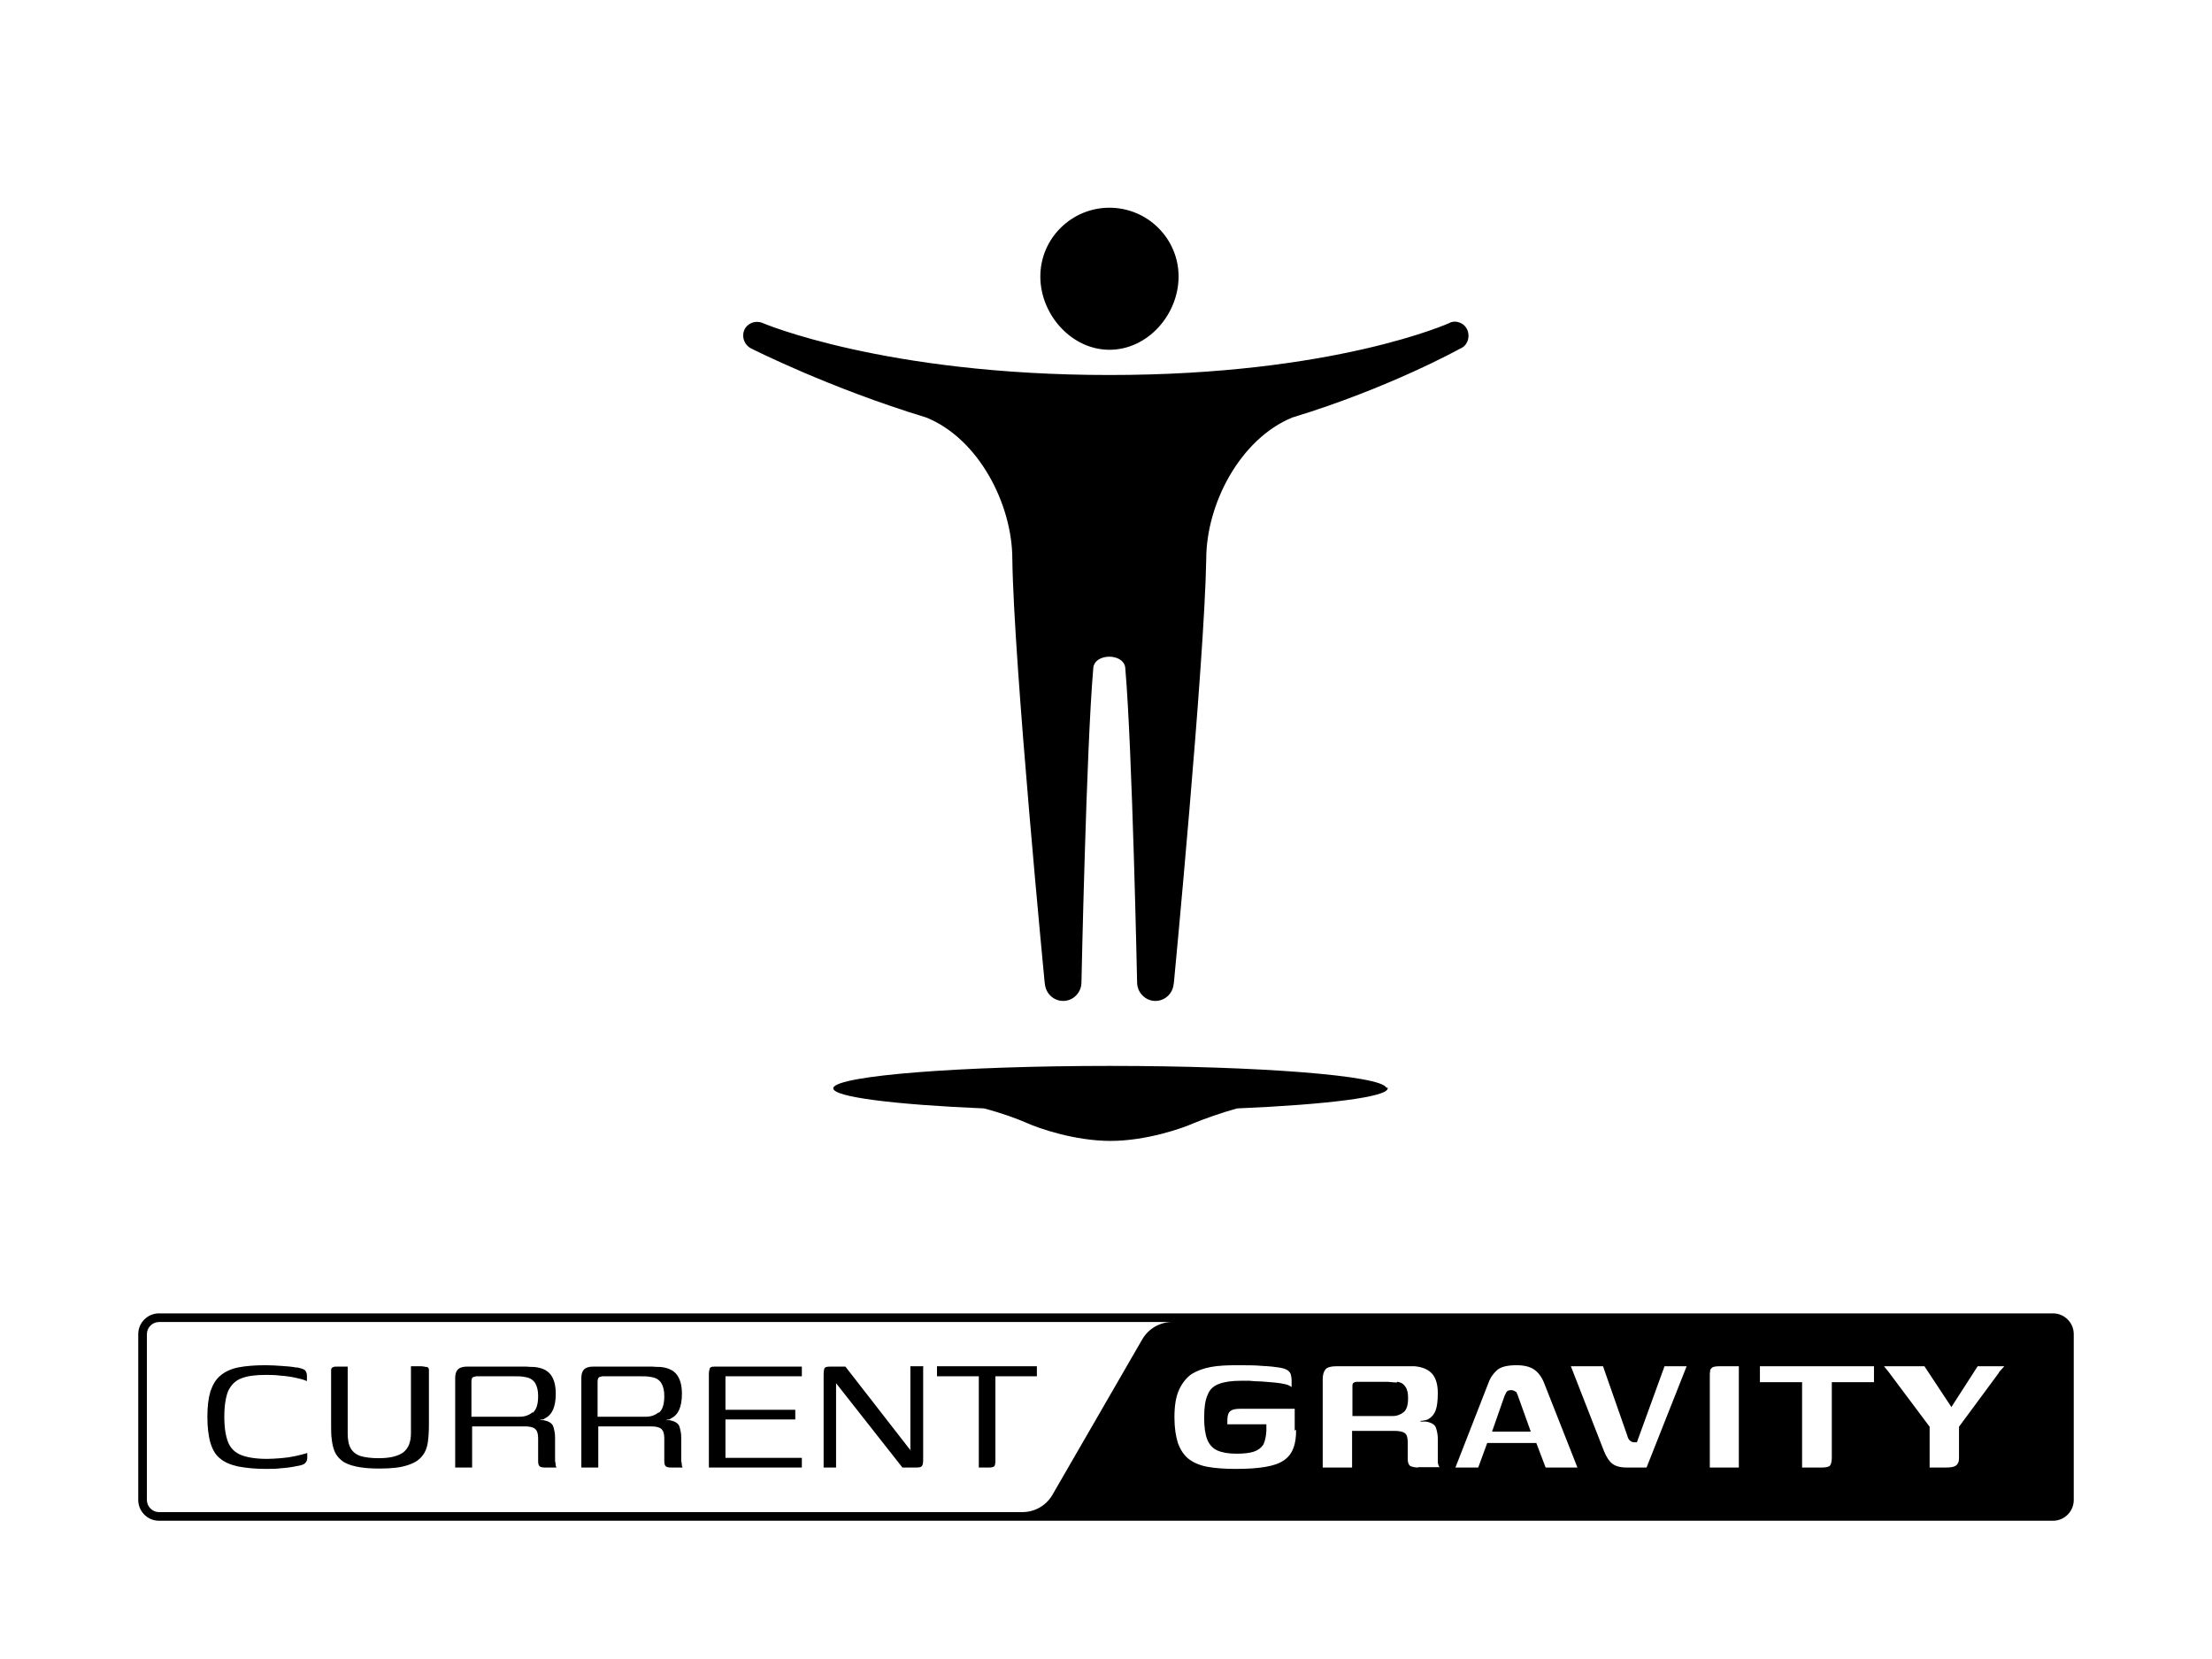
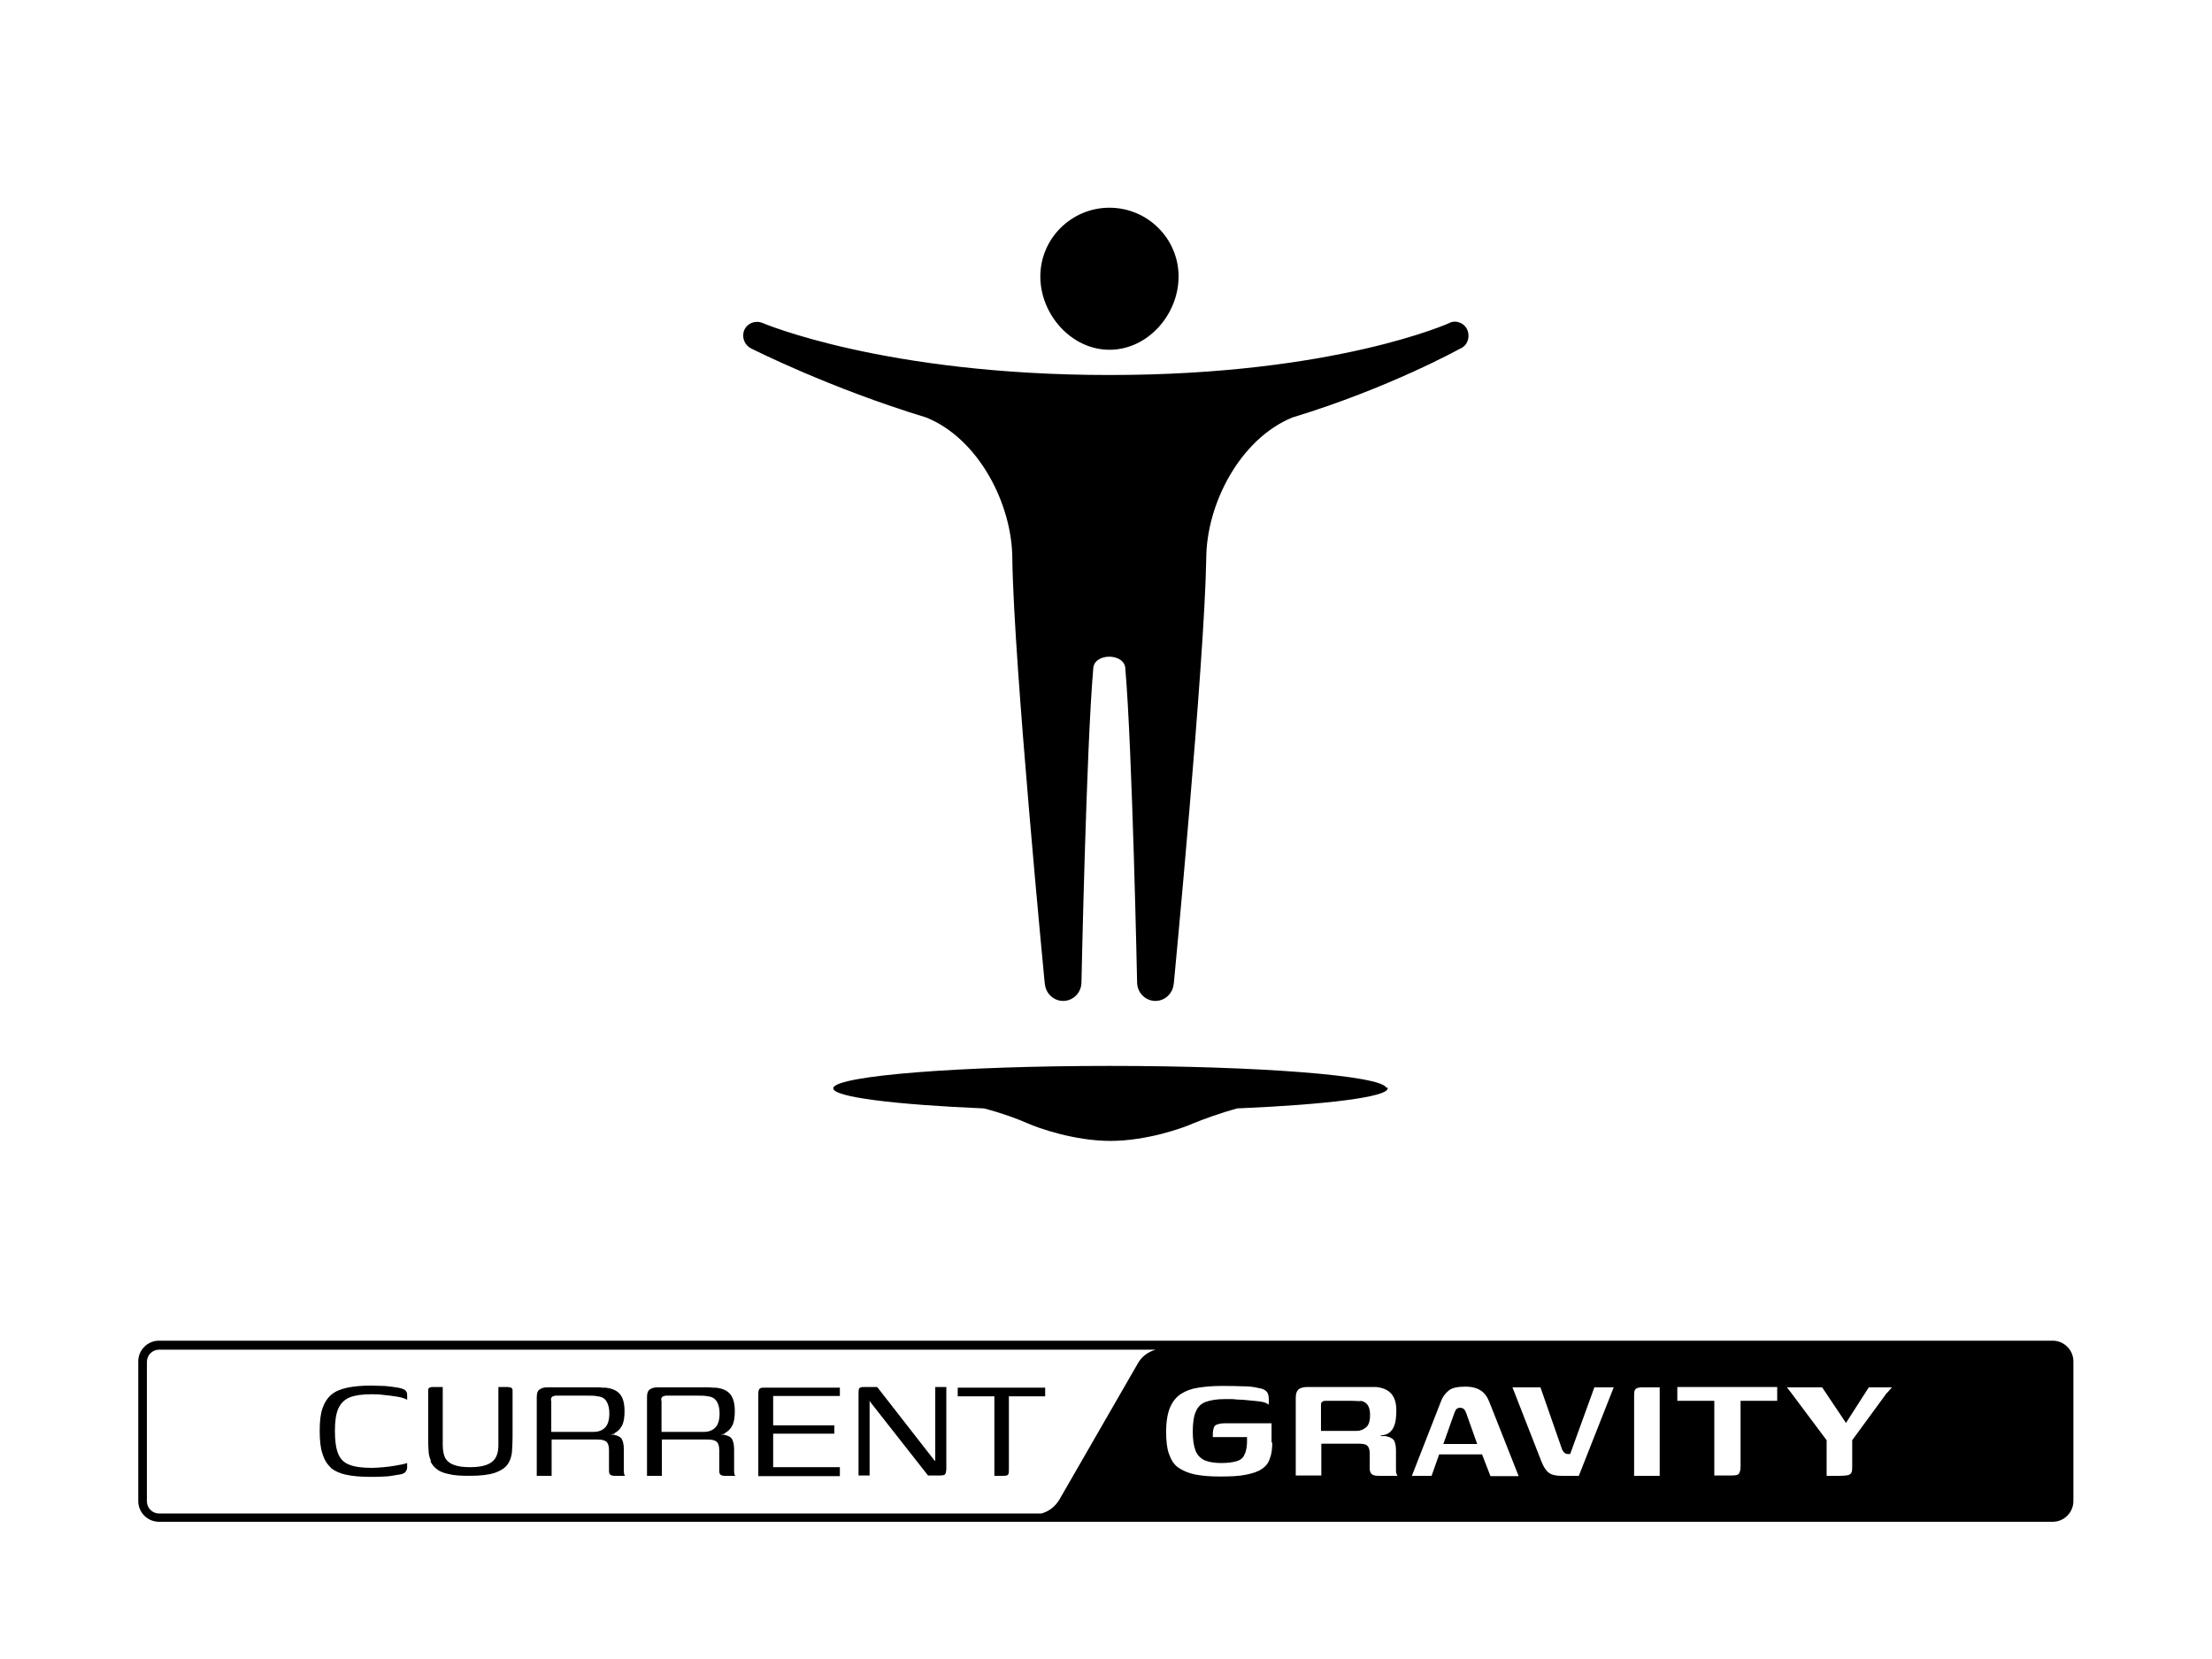
<svg xmlns="http://www.w3.org/2000/svg" id="logo_large" data-name="logo large" viewBox="0 0 64 48">
-   <path d="M16.06,42.3v-.72c0-.1-.02-.2-.05-.3-.03-.1-.13-.16-.29-.19h-.11s.06-.02.09-.02c.03,0,.05-.02.06-.03.11-.05.19-.14.24-.25.05-.11.08-.27.08-.46,0-.25-.05-.43-.15-.56-.1-.13-.26-.2-.48-.22-.06,0-.13,0-.23-.01-.1,0-.21,0-.33,0h-.39c-.13,0-.26,0-.39,0s-.24,0-.35,0-.19,0-.25,0c-.12,0-.21.03-.26.08-.05.05-.08.13-.08.25v2.59h.49v-1.19c.24,0,.46,0,.66,0h.86c.14,0,.24.02.3.07.06.05.09.14.09.27v.67c0,.08.02.13.05.15.03.02.08.03.14.03h.34s-.01-.02-.02-.05c0-.03-.01-.06-.01-.11ZM15.41,40.86c-.11.09-.23.13-.37.13h-.7c-.15,0-.29,0-.42,0-.13,0-.22,0-.28,0v-1.02c0-.07.02-.12.06-.13.04-.01.07-.02.08-.02.06,0,.15,0,.27,0,.12,0,.25,0,.39,0s.28,0,.41,0c.13,0,.24,0,.33.02.14.02.23.07.3.17.06.1.09.22.09.38,0,.24-.05.4-.16.49ZM19.71,42.3v-.72c0-.1-.02-.2-.05-.3-.03-.1-.13-.16-.29-.19h-.11s.06-.02.09-.02c.03,0,.05-.02.06-.03.11-.05.19-.14.24-.25.05-.11.08-.27.08-.46,0-.25-.05-.43-.15-.56-.1-.13-.26-.2-.48-.22-.06,0-.13,0-.23-.01-.1,0-.21,0-.33,0h-.39c-.13,0-.26,0-.39,0s-.24,0-.35,0-.19,0-.25,0c-.12,0-.21.03-.26.08-.05.05-.08.13-.08.25v2.59h.49v-1.19c.24,0,.46,0,.66,0h.86c.14,0,.24.02.3.07.06.05.09.14.09.27v.67c0,.08.02.13.05.15.03.02.08.03.14.03h.34s-.01-.02-.02-.05c0-.03-.01-.06-.01-.11ZM19.06,40.86c-.11.09-.23.13-.37.13h-.7c-.15,0-.29,0-.42,0-.13,0-.22,0-.28,0v-1.02c0-.07.02-.12.06-.13.04-.01.07-.02.08-.02.06,0,.15,0,.27,0,.12,0,.25,0,.39,0s.28,0,.41,0c.13,0,.24,0,.33.02.14.02.23.07.3.17.06.1.09.22.09.38,0,.24-.05.4-.16.49ZM26.37,41.97h-.02s-1.89-2.43-1.89-2.43h-.43c-.09,0-.15.01-.17.04-.02.03-.03.1-.03.22v2.66h.36v-2.47.03s1.92,2.44,1.92,2.44h.39c.09,0,.15-.01.17-.04.03-.03.04-.09.04-.2v-2.55s0-.06,0-.09c0-.03,0-.04.01-.05h-.38v2.43ZM40.42,40c-.07,0-.16-.01-.27-.02-.11,0-.22,0-.34,0s-.23,0-.33,0c-.1,0-.18,0-.23,0,0,0-.03,0-.07.02-.04.01-.05.05-.05.1v.87c.05,0,.13,0,.24,0,.11,0,.22,0,.35,0,.13,0,.24,0,.35,0h.23c.12,0,.22-.04.31-.11.09-.07.13-.21.13-.41,0-.14-.02-.25-.08-.33-.05-.08-.13-.13-.24-.14ZM20.54,39.58s-.03.08-.03.16v2.72h2.69v-.28h-2.21v-1.11h2.02v-.28h-2.02v-.97h2.21v-.28h-2.52c-.07,0-.12.01-.14.04ZM27.11,39.82h1.21v2.64h.31c.08,0,.12-.02.14-.04.02-.03.03-.08.03-.17v-2.43h1.2v-.29h-2.89v.29ZM12.32,39.55s-.08-.02-.14-.02h-.29v1.93c0,.26-.07.44-.22.56-.15.11-.38.17-.71.17-.21,0-.38-.02-.52-.06-.13-.04-.23-.12-.29-.22-.06-.1-.09-.25-.09-.44v-1.93h-.3c-.06,0-.1,0-.13.02-.03.01-.05.04-.05.08s0,.09,0,.16v1.46c0,.14,0,.27.02.39.01.12.04.24.08.34.04.1.11.19.21.27.1.08.23.13.41.17.18.04.4.06.68.06.35,0,.62-.03.82-.1.19-.06.33-.15.42-.27.09-.11.14-.25.16-.4s.03-.32.03-.51v-1.42c0-.07,0-.12,0-.16,0-.04-.02-.06-.05-.08ZM8.59,39.57c-.15-.03-.3-.04-.45-.05-.15-.01-.3-.02-.45-.02-.31,0-.56.02-.78.06-.21.04-.39.12-.52.23-.14.11-.23.26-.3.46-.06.2-.09.44-.09.74s.03.56.09.76c.06.2.15.35.28.45.13.11.3.18.52.23.22.04.48.07.79.07.16,0,.31,0,.46-.02.15-.01.3-.03.44-.06.13-.02.22-.05.25-.09.04-.04.06-.09.06-.14v-.15c-.1.03-.21.06-.35.09-.14.03-.28.05-.42.06-.14.01-.27.02-.39.02-.32,0-.57-.04-.75-.11-.18-.07-.31-.2-.38-.37-.07-.18-.11-.42-.11-.74s.04-.56.11-.74c.08-.17.2-.3.38-.37.18-.07.41-.1.71-.1.12,0,.25,0,.41.02.15.01.3.03.44.06.14.03.26.06.34.1v-.16c0-.06-.02-.11-.05-.15-.04-.04-.12-.06-.25-.09ZM43.86,40.27s-.07-.05-.13-.05c-.07,0-.12.02-.14.05-.02.04-.04.08-.06.12l-.36,1.03h1.12l-.37-1.03s-.03-.08-.05-.12ZM59.4,38H4.6c-.33,0-.6.27-.6.6v4.8c0,.33.27.6.6.6h54.8c.33,0,.6-.27.6-.6v-4.8c0-.33-.27-.6-.6-.6ZM33.05,38.75l-2.6,4.5c-.18.31-.51.5-.87.5H4.6c-.19,0-.35-.16-.35-.35v-4.8c0-.19.16-.35.35-.35h29.32c-.36,0-.69.19-.87.5ZM37.5,41.37c0,.21-.02.38-.08.53-.05.14-.14.26-.27.35-.13.09-.3.15-.53.19-.23.04-.51.06-.86.06-.32,0-.6-.02-.82-.06-.22-.04-.41-.12-.55-.23s-.24-.27-.31-.46c-.06-.19-.1-.44-.1-.74,0-.33.04-.59.13-.79.09-.2.21-.35.36-.46.16-.1.35-.17.57-.21.22-.04.47-.05.75-.05s.52,0,.73.02c.22.01.39.03.51.05.1.02.18.04.23.08.05.04.08.08.09.13.01.05.02.09.02.14v.21s-.08-.06-.18-.08c-.09-.02-.2-.04-.32-.05-.12-.01-.24-.02-.37-.03-.13,0-.24-.01-.35-.02-.11,0-.19,0-.25,0-.26,0-.47.03-.63.09-.16.06-.27.16-.33.32-.07.15-.1.37-.1.66,0,.27.03.48.09.63.06.15.16.26.3.32.14.06.32.09.55.09.21,0,.38-.02.5-.06.12-.04.21-.11.27-.2.05-.1.08-.23.09-.4v-.19h-1.13c0-.12,0-.21.02-.27.01-.06.05-.11.11-.14.06-.03.15-.04.27-.04h1.55v.63ZM41.03,42.46c-.09,0-.17-.02-.22-.04-.05-.03-.08-.1-.08-.2v-.5c0-.13-.03-.22-.09-.26-.06-.04-.16-.06-.3-.06h-.21c-.19,0-.36,0-.52,0-.15,0-.32,0-.49,0v1.06h-.85v-2.56c0-.12.03-.22.08-.28.05-.06.16-.09.31-.09.06,0,.16,0,.28,0,.12,0,.26,0,.41,0s.31,0,.47,0c.16,0,.32,0,.47,0,.15,0,.28,0,.39,0,.11,0,.2,0,.25,0,.22.02.39.09.5.21.11.12.17.31.17.56,0,.22-.02.39-.06.5-.04.11-.11.2-.2.25-.02.02-.05.03-.1.04s-.09.02-.14.02v.02h.16c.16.03.26.09.29.19.03.1.05.19.05.3v.62c0,.06,0,.11.02.15.01.03.02.05.03.06h-.62ZM44.72,42.46l-.27-.71h-1.42l-.26.71h-.66l.96-2.46c.06-.16.15-.28.26-.37.11-.09.3-.13.55-.13.21,0,.38.04.5.12.12.08.22.21.29.38l.97,2.46h-.92ZM47.64,42.46h-.58c-.18,0-.32-.04-.41-.11-.09-.07-.17-.19-.24-.36l-.96-2.46h.93l.7,2c.02.08.05.13.09.16.04.03.08.04.12.04h.07l.8-2.2h.64l-1.16,2.93ZM50.32,42.46h-.85v-2.64c0-.06,0-.12.01-.16,0-.04.03-.07.07-.1.04-.02.11-.03.2-.03h.56v2.93ZM54.22,39.99h-1.22v2.17c0,.12-.02.2-.05.24-.03.04-.11.06-.24.06h-.57v-2.47h-1.22v-.46h3.3v.46ZM57.84,39.71l-1.16,1.57v.85c0,.09,0,.16-.03.2-.02.05-.06.08-.11.1-.06.02-.13.03-.24.03h-.47v-1.18l-1.19-1.59-.13-.16h1.17l.78,1.18.76-1.18h.77l-.16.18Z" />
+   <defs>
+     <style>
+       .cls-1 {
+         fill: none;
+       }
+     </style>
+     <clipPath id="clippath">
+       <rect class="cls-1" x="80" width="1200" height="630" />
+     </clipPath>
+   </defs>
  <path d="M32.1,10.12c1.11,0,2-1.02,2-2.12s-.9-1.99-2-1.99-2,.89-2,1.99.9,2.12,2,2.12ZM41.95,9.34s-3.32,1.51-9.85,1.51-10.05-1.51-10.05-1.51c-.21-.08-.44.02-.52.22-.08.21.02.44.22.53,0,0,2.25,1.14,5.05,1.99,1.51.61,2.49,2.5,2.49,4.1.04,3,.94,12.3.94,12.3v-.06c0,.3.24.54.53.54s.53-.24.53-.54c0,0,.14-6.77.34-9.06h0c0-.48.93-.48.93,0h0c.2,2.3.34,9.06.34,9.06,0,.3.24.54.53.54s.53-.24.53-.54v.06s.89-9.3.94-12.3c0-1.6.98-3.48,2.49-4.1,2.8-.85,4.85-1.99,4.85-1.99.21-.08.3-.32.22-.53-.08-.21-.32-.31-.52-.22ZM40.11,31.47c-.15-.35-3.67-.63-8-.63s-7.86.28-8,.63c0,0,0,0,0,.01,0,0,0,0,0,.01,0,.25,1.77.47,4.36.58.5.13.94.29,1.26.43.31.14,1.36.51,2.4.51s2.09-.37,2.4-.51c.32-.13.76-.29,1.26-.43,2.59-.11,4.36-.33,4.36-.58,0,0,0,0,0-.01,0,0,0,0,0-.01Z" />
+   <path id="logo_type" data-name="logo type" d="M19.13,41.65c.21,0,.4,0,.58,0h.76c.13,0,.21.02.26.06.05.04.08.12.08.24v.59c0,.07.01.11.04.13.03.02.07.03.12.03h.3s0-.02-.02-.04c0-.02-.01-.05-.01-.09v-.63c0-.09-.01-.18-.04-.26-.03-.09-.11-.14-.26-.17h-.09s.05-.01.08-.02c.02,0,.04-.01.05-.03.09-.05.16-.12.21-.22.05-.1.07-.24.07-.41,0-.21-.04-.38-.13-.49-.09-.11-.23-.17-.42-.19-.05,0-.11,0-.2-.01-.09,0-.18,0-.29,0h-.34c-.12,0-.23,0-.34,0-.11,0-.21,0-.3,0s-.16,0-.22,0c-.11,0-.18.03-.23.07-.05.04-.07.11-.07.22v2.27h.43v-1.05ZM19.13,40.51c0-.06.02-.1.06-.11.04-.01.06-.02.07-.02.05,0,.13,0,.23,0,.1,0,.22,0,.34,0,.12,0,.24,0,.36,0,.11,0,.21,0,.29.02.12.01.2.06.26.15.05.08.08.2.08.34,0,.21-.05.35-.14.43-.09.08-.2.11-.33.11h-.61c-.13,0-.25,0-.36,0-.11,0-.19,0-.24,0v-.9ZM28.77,42.7h.27c.07,0,.11-.01.13-.04.02-.03.02-.07.02-.14v-2.12h1.05v-.25h-2.53v.25h1.06v2.31ZM24.3,42.45h-1.93v-.97h1.77v-.24h-1.77v-.85h1.93v-.24h-2.21c-.06,0-.1.01-.12.04-.02.03-.03.07-.03.14v2.38h2.36v-.24ZM25.17,40.53v.02s1.68,2.14,1.68,2.14h.34c.08,0,.13-.01.15-.03.02-.02.04-.08.04-.18v-2.23s0-.05,0-.08c0-.02,0-.04.01-.04h-.33v2.13h-.02s-1.66-2.13-1.66-2.13h-.37c-.08,0-.13.01-.15.04-.02.03-.02.09-.02.19v2.33h.32v-2.16ZM9.57,42.47c.11.09.26.16.45.2.19.04.42.06.7.06.14,0,.27,0,.4-.01.13,0,.26-.03.39-.05.11-.01.19-.04.22-.08.03-.04.05-.08.05-.13v-.13c-.09.03-.19.05-.31.07-.12.02-.24.04-.37.05-.13.01-.24.02-.34.02-.28,0-.5-.03-.65-.09-.16-.06-.27-.17-.33-.33-.06-.15-.09-.37-.09-.65s.03-.49.1-.65c.07-.15.18-.26.33-.32.15-.06.36-.09.62-.09.1,0,.22,0,.36.02.13.01.26.03.39.05.13.02.22.05.29.09v-.14c0-.06-.02-.1-.05-.13-.03-.03-.1-.06-.21-.08-.13-.02-.26-.04-.39-.05-.13,0-.26-.01-.4-.01-.27,0-.49.02-.68.06-.19.04-.34.1-.46.2-.12.1-.2.23-.26.4s-.08.39-.08.65.02.49.08.66c.05.17.13.3.24.4ZM15.94,41.65c.21,0,.4,0,.58,0h.76c.13,0,.21.02.26.06.05.04.08.12.08.24v.59c0,.07.01.11.04.13.03.02.07.03.12.03h.3s0-.02-.02-.04c0-.02-.01-.05-.01-.09v-.63c0-.09-.01-.18-.04-.26-.03-.09-.11-.14-.26-.17h-.09s.05-.01.08-.02c.02,0,.04-.01.05-.03.09-.05.16-.12.21-.22.05-.1.07-.24.07-.41,0-.21-.04-.38-.13-.49-.09-.11-.23-.17-.42-.19-.05,0-.11,0-.2-.01-.09,0-.18,0-.29,0h-.34c-.12,0-.23,0-.34,0-.11,0-.21,0-.3,0s-.16,0-.22,0c-.11,0-.18.03-.23.07-.05.04-.07.11-.07.22v2.27h.43v-1.05ZM15.94,40.51c0-.06.02-.1.06-.11.04-.01.06-.02.07-.02.05,0,.13,0,.23,0,.1,0,.22,0,.34,0,.12,0,.24,0,.36,0,.11,0,.21,0,.29.02.12.01.21.06.26.15.05.08.08.2.08.34,0,.21-.05.35-.14.43-.09.08-.2.11-.33.11h-.61c-.13,0-.25,0-.36,0-.11,0-.19,0-.24,0v-.9ZM12.45,42.27c.04.09.1.17.18.23.08.07.2.12.36.15.15.04.35.05.6.05.31,0,.55-.03.71-.08.17-.06.29-.13.37-.23.08-.1.12-.22.14-.35.01-.14.02-.28.02-.44v-1.24c0-.06,0-.11,0-.14,0-.03-.02-.06-.04-.07-.03-.01-.07-.02-.12-.02h-.25v1.68c0,.23-.06.39-.19.49-.13.1-.34.15-.63.15-.19,0-.34-.02-.45-.06-.12-.04-.2-.1-.26-.19-.05-.09-.08-.22-.08-.39v-1.68h-.26c-.05,0-.09,0-.12.02-.03.01-.04.03-.04.07,0,.03,0,.08,0,.14v1.27c0,.12,0,.23.01.34,0,.11.03.21.07.3ZM59.4,38.79H4.6c-.33,0-.6.27-.6.6v4.04c0,.33.27.6.6.6h54.79c.33,0,.6-.27.6-.6v-4.04c0-.33-.27-.6-.6-.6ZM32.92,39.45l-2.27,3.94c-.12.2-.3.34-.52.4H4.6c-.19,0-.35-.16-.35-.35v-4.04c0-.19.16-.35.35-.35h28.84c-.22.06-.41.2-.52.4ZM36.81,41.74c0,.18-.02.34-.07.46-.04.13-.12.23-.23.3-.11.08-.27.13-.47.17s-.45.05-.75.05c-.28,0-.52-.02-.72-.06-.19-.04-.35-.11-.48-.2s-.21-.23-.27-.4c-.06-.17-.08-.38-.08-.64,0-.29.04-.52.11-.69.07-.17.18-.31.32-.4.14-.09.3-.15.5-.18.19-.03.41-.05.65-.05s.45,0,.64.01c.19,0,.34.02.45.05.09.01.16.04.2.07.04.03.07.07.08.11s.02.08.02.12v.18s-.07-.05-.15-.07c-.08-.02-.17-.03-.28-.04-.1-.01-.21-.02-.32-.03-.11,0-.21-.01-.3-.02-.09,0-.17,0-.22,0-.23,0-.41.03-.55.08-.14.05-.23.14-.29.28-.06.13-.09.33-.09.58,0,.24.03.42.08.55.05.13.14.22.26.28.12.05.28.08.48.08.19,0,.33-.02.44-.05.11-.03.19-.09.23-.18.05-.09.07-.2.08-.35v-.17h-.99c0-.1,0-.18.02-.24.01-.06.04-.1.09-.12.05-.02.13-.04.24-.04h1.35v.55ZM39.89,42.7c-.08,0-.15-.01-.19-.04-.04-.03-.07-.08-.07-.17v-.44c0-.12-.03-.19-.08-.23-.05-.04-.14-.05-.26-.05h-.18c-.17,0-.32,0-.45,0-.13,0-.28,0-.43,0v.92h-.74v-2.24c0-.11.02-.19.07-.24.05-.05.14-.08.27-.08.06,0,.14,0,.24,0,.11,0,.22,0,.36,0s.27,0,.41,0c.14,0,.28,0,.41,0,.13,0,.24,0,.34,0,.1,0,.17,0,.22,0,.2.02.34.08.44.19.1.11.15.27.15.49,0,.19-.02.34-.06.44-.04.1-.09.17-.17.22-.02.01-.05.03-.09.04-.04.01-.08.02-.13.02v.02h.14c.14.03.23.08.26.16.03.08.04.17.04.26v.55c0,.06,0,.1.02.13.01.03.02.05.02.05h-.55ZM43.12,42.7l-.24-.62h-1.24l-.22.62h-.57l.84-2.15c.05-.14.13-.24.23-.32.1-.08.26-.11.48-.11.19,0,.33.04.44.11.11.07.19.18.25.33l.85,2.15h-.81ZM45.68,42.7h-.51c-.16,0-.28-.03-.36-.09-.08-.06-.15-.17-.21-.32l-.84-2.15h.81l.61,1.75c.02.07.05.11.08.14.04.03.07.04.11.04h.06l.7-1.93h.56l-1.01,2.56ZM48.02,42.7h-.74v-2.31c0-.06,0-.1.01-.14s.03-.06.06-.08c.04-.02.09-.03.18-.03h.49v2.56ZM51.43,40.53h-1.07v1.9c0,.1-.02.17-.05.21-.03.04-.1.05-.21.05h-.5v-2.16h-1.07v-.4h2.89v.4ZM54.6,40.29l-1.01,1.38v.75c0,.08,0,.14-.02.18-.02.04-.05.07-.1.08-.05.01-.12.02-.21.02h-.41v-1.03l-1.04-1.39-.11-.14h1.02l.69,1.03.66-1.03h.67l-.14.16ZM39.36,40.54c-.06,0-.14-.01-.24-.01-.1,0-.2,0-.3,0s-.2,0-.29,0c-.09,0-.15,0-.2,0,0,0-.03,0-.06.02-.03.01-.05.04-.05.09v.76s.11,0,.21,0c.1,0,.2,0,.31,0,.11,0,.21,0,.31,0h.2c.1,0,.19-.03.27-.1.08-.06.12-.18.12-.36,0-.12-.02-.22-.07-.29-.05-.07-.12-.11-.21-.12ZM42.37,40.78s-.06-.05-.11-.05c-.06,0-.11.02-.13.05-.02.03-.04.07-.05.1l-.32.9h.98l-.32-.9s-.03-.07-.05-.1Z" />
</svg>
